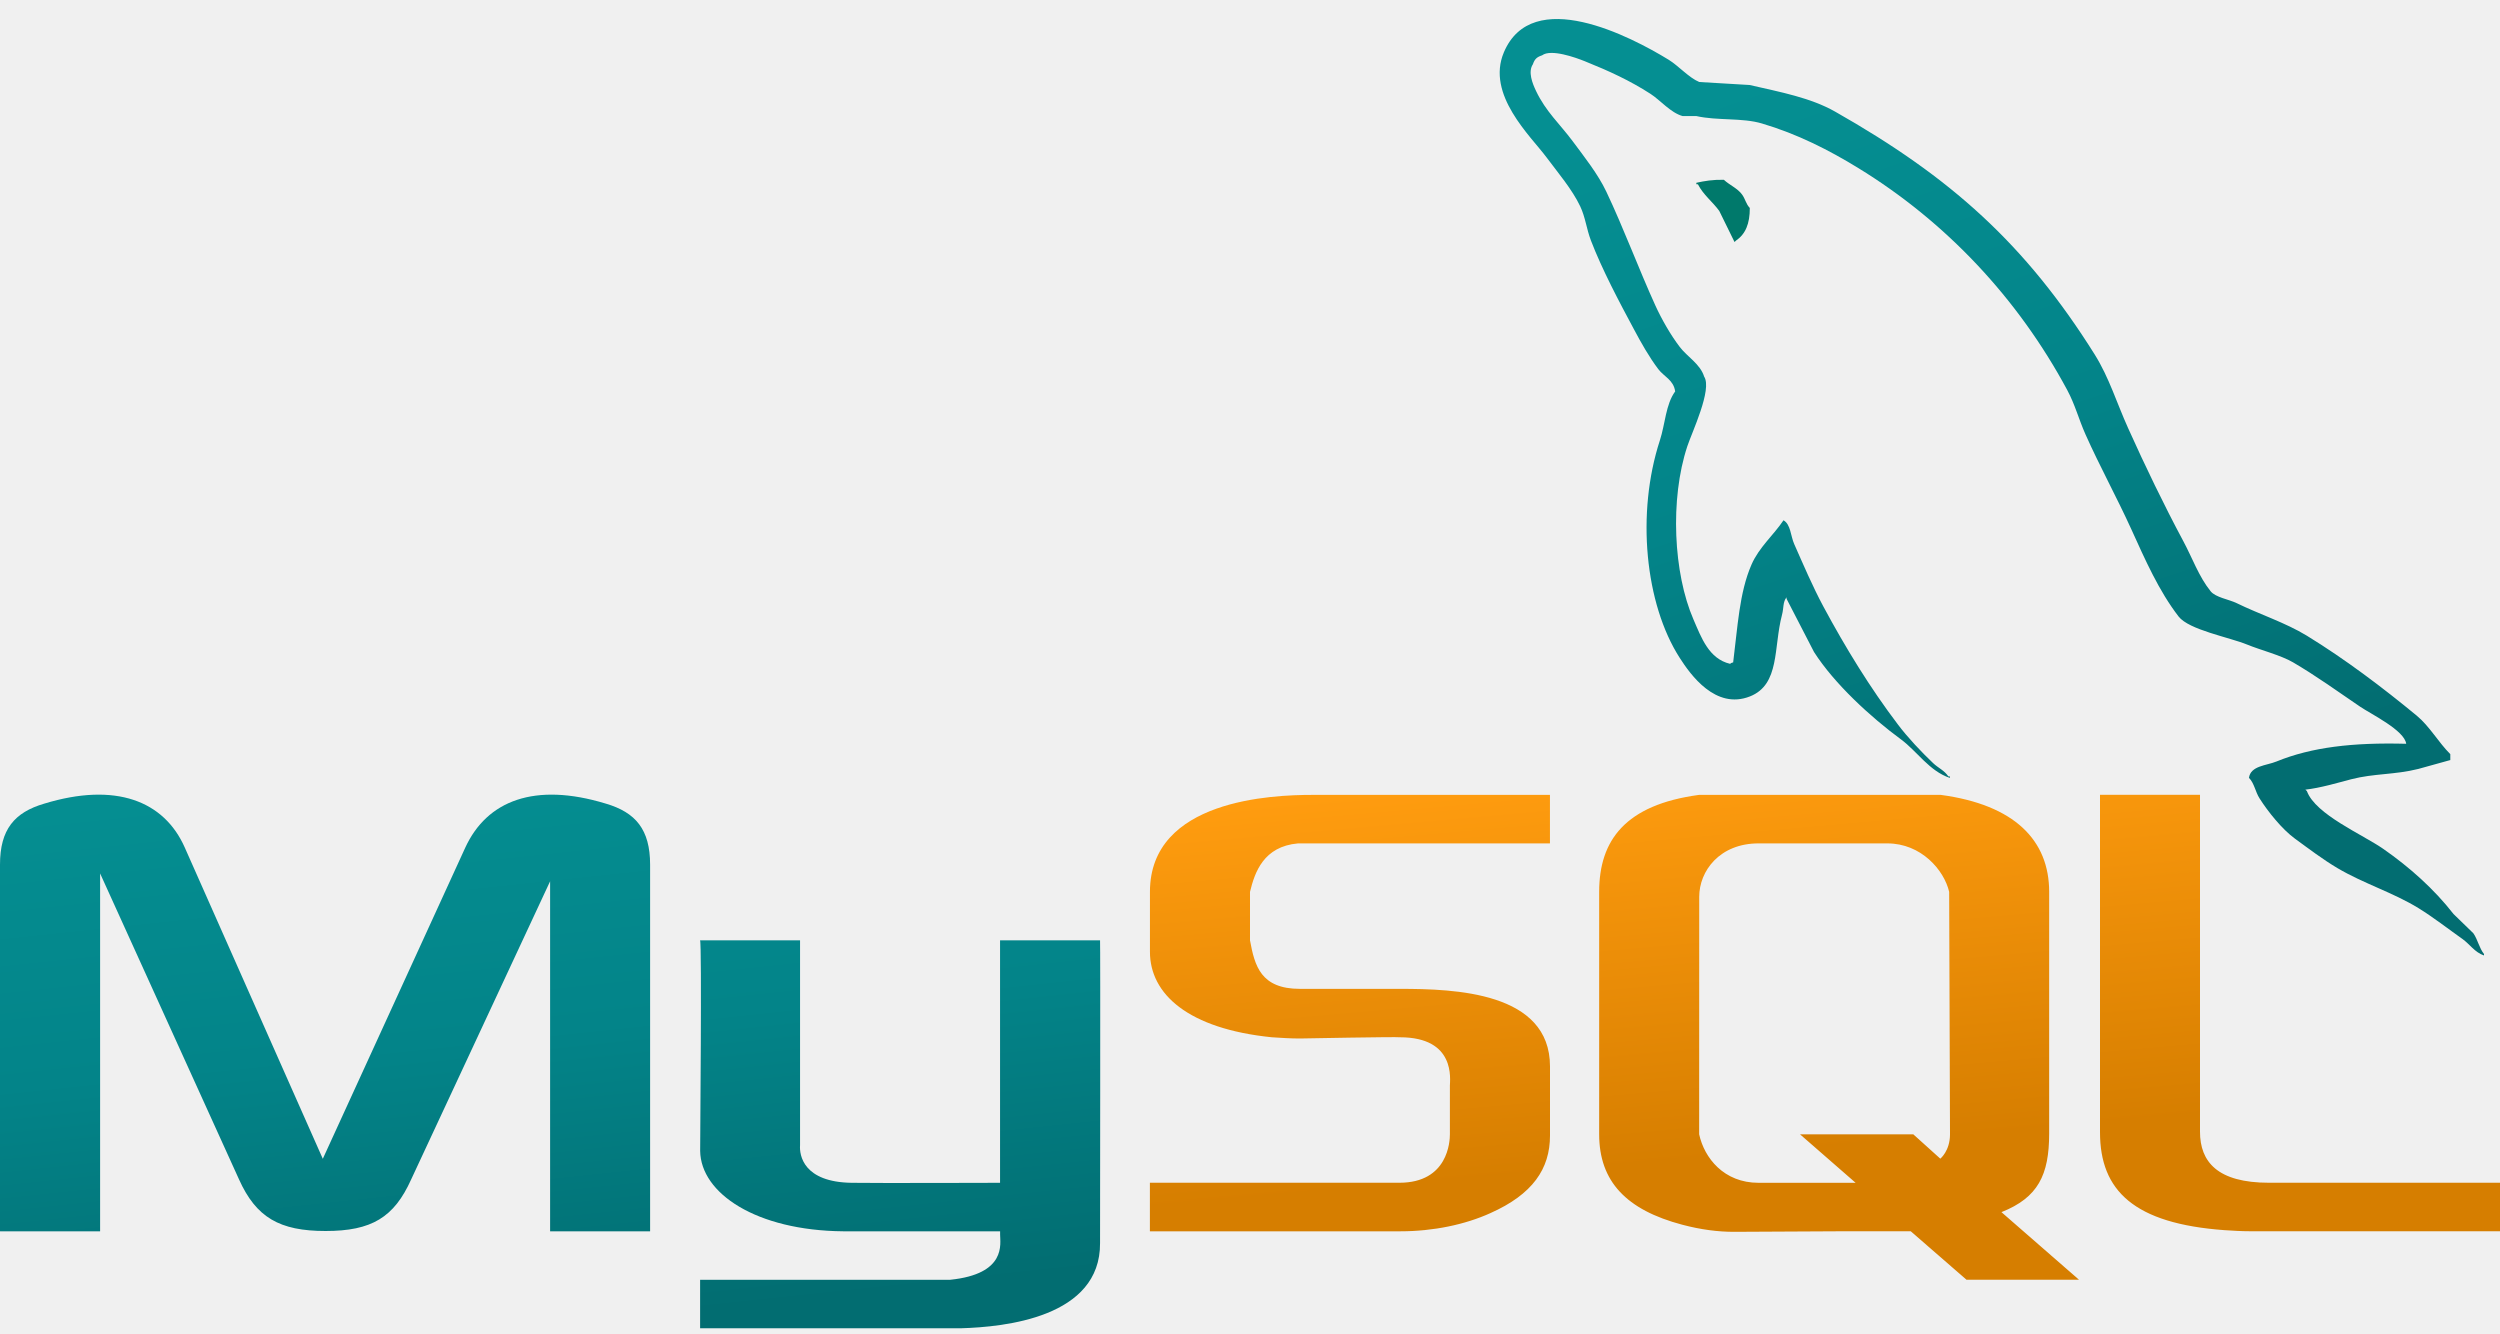
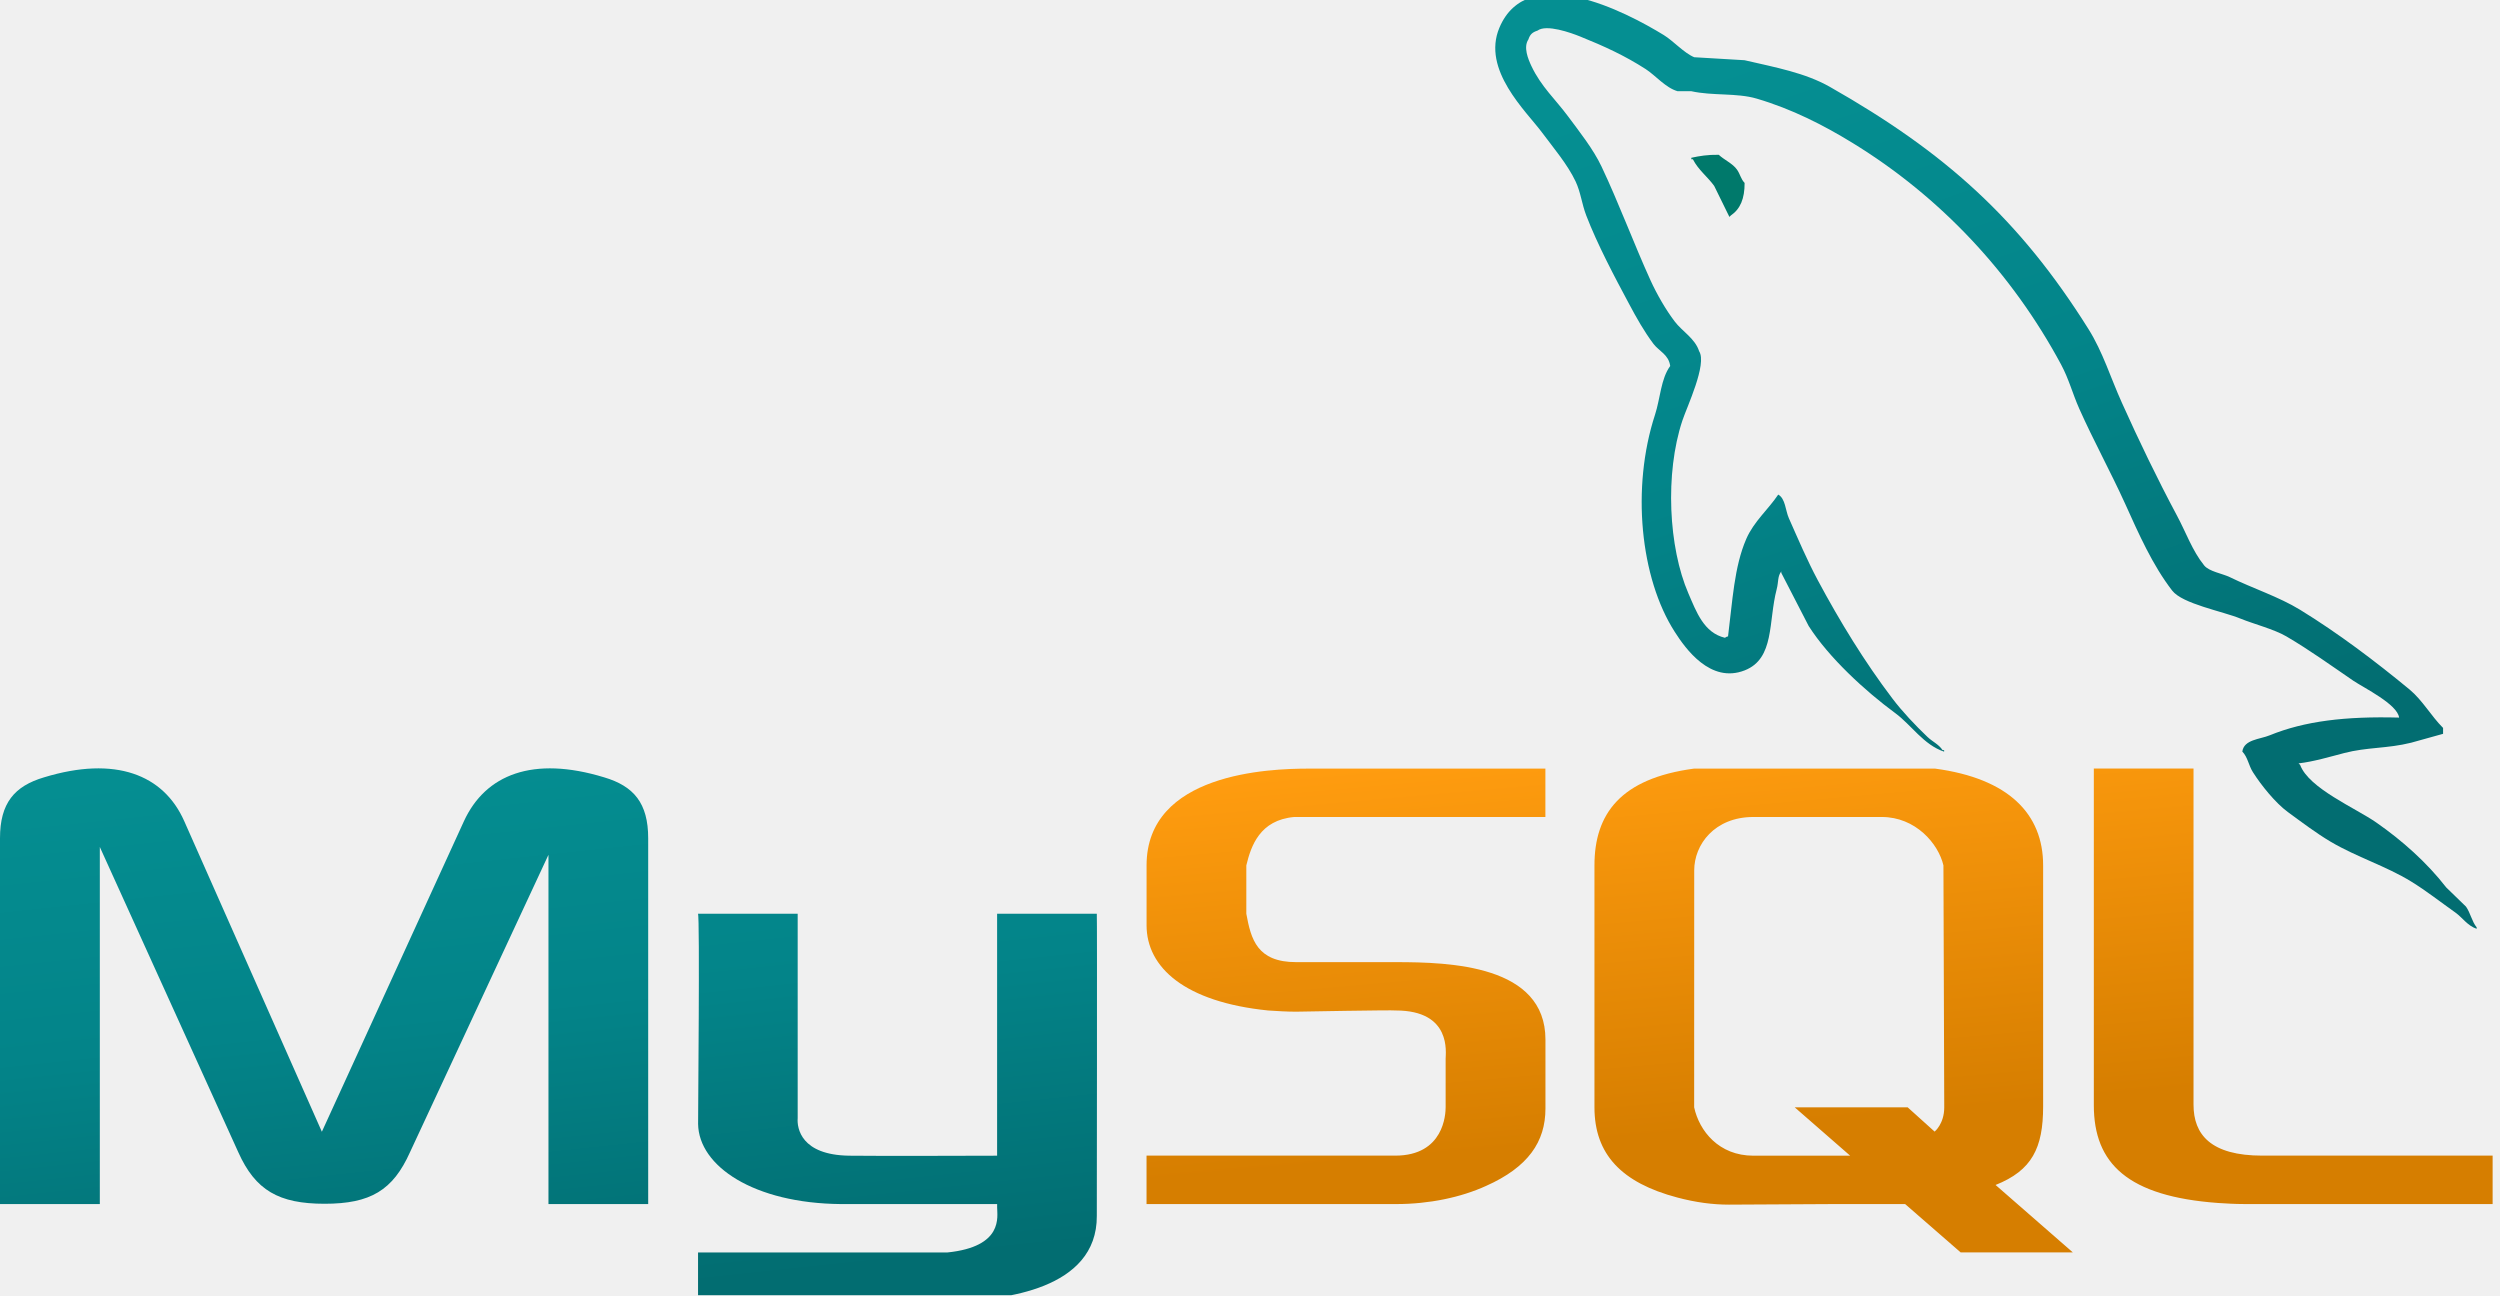
- <svg xmlns="http://www.w3.org/2000/svg" width="90" height="48" viewBox="0 0 90 48" fill="none">
-   <path d="M0.004 44.327H3.604V31.444L8.604 42.457C9.221 43.83 10.065 44.316 11.721 44.316C13.376 44.316 14.186 43.83 14.803 42.457L19.804 31.726V44.327H23.404V31.129C23.404 29.862 22.884 29.247 21.812 28.931C19.249 28.149 17.527 28.823 16.749 30.516L11.621 41.717L6.654 30.516C5.908 28.825 4.157 28.149 1.592 28.931C0.519 29.247 0 29.86 0 31.127V44.325L0.004 44.327ZM25.202 33.853H28.802V41.226C28.774 41.59 28.922 42.556 30.658 42.581C31.543 42.596 35.947 42.581 36.002 42.581V33.853H39.602C39.617 33.853 39.602 44.705 39.602 44.75C39.621 47.427 36.174 47.772 34.59 47.818H25.204V46.072C25.223 46.072 34.179 46.074 34.206 46.072C36.246 45.863 36.004 44.774 36.004 44.443V44.327H30.356C27.225 44.299 25.228 42.961 25.206 41.435C25.202 41.294 25.273 33.919 25.202 33.853Z" fill="url(#paint0_linear_280_3081)" />
-   <path d="M41.402 44.327H50.415C51.596 44.327 52.744 44.086 53.655 43.672C55.174 42.995 55.8 42.081 55.8 40.879V38.391C55.8 35.708 52.369 35.599 50.4 35.599H46.8C45.384 35.599 45.169 34.769 45 33.853V32.107C45.169 31.409 45.484 30.471 46.731 30.362C48.18 30.362 55.798 30.362 55.798 30.362V28.616H47.237C45.821 28.616 41.398 28.78 41.398 32.107V34.266C41.398 35.793 42.782 37.037 45.786 37.342C46.123 37.364 46.461 37.386 46.796 37.386C46.796 37.386 50.295 37.32 50.396 37.342C52.421 37.342 52.196 38.87 52.196 39.088V40.833C52.196 41.074 52.14 42.579 50.376 42.579C50.241 42.579 41.396 42.579 41.396 42.579V44.327H41.402ZM75.6 40.761C75.6 42.868 76.828 44.05 80.085 44.286C80.389 44.306 80.694 44.325 81 44.325H90V42.579H81.684C79.826 42.579 79.2 41.823 79.2 40.741V28.614H75.6V40.761ZM57.57 40.835V32.107C57.57 30.253 58.508 28.973 61.163 28.616H62.422H68.886H69.87C72.525 28.973 73.77 30.251 73.77 32.107V40.803C73.77 42.306 73.367 43.114 72.052 43.637L74.843 46.07H70.793L68.786 44.325H66.429L62.424 44.346C61.845 44.346 61.234 44.268 60.562 44.09C58.549 43.557 57.57 42.532 57.57 40.835ZM61.17 40.835C61.354 41.684 62.057 42.581 63.307 42.581H66.802L64.8 40.835H68.878L69.851 41.712C69.851 41.712 70.2 41.435 70.2 40.835C70.2 40.235 70.17 32.107 70.17 32.107C69.986 31.318 69.161 30.362 67.942 30.362H63.309C61.905 30.362 61.172 31.358 61.172 32.285L61.17 40.835Z" fill="url(#paint1_linear_280_3081)" />
-   <path d="M86.623 26.776C84.69 26.725 83.214 26.9 81.953 27.414C81.594 27.562 81.022 27.565 80.963 28.002C81.159 28.202 81.189 28.502 81.347 28.747C81.647 29.22 82.157 29.855 82.611 30.186C83.108 30.549 83.619 30.938 84.15 31.253C85.095 31.811 86.151 32.131 87.062 32.691C87.598 33.02 88.131 33.438 88.656 33.809C88.914 33.995 89.087 34.28 89.424 34.397C89.424 34.379 89.424 34.362 89.424 34.344C89.248 34.126 89.201 33.826 89.04 33.597C88.802 33.366 88.564 33.135 88.326 32.904C87.628 32.006 86.739 31.215 85.798 30.56C85.046 30.036 83.364 29.329 83.049 28.482C83.031 28.464 83.014 28.447 82.993 28.427C83.526 28.369 84.15 28.182 84.641 28.054C85.468 27.84 86.205 27.896 87.058 27.682C87.442 27.574 87.827 27.469 88.211 27.362C88.211 27.291 88.211 27.22 88.211 27.149C87.78 26.72 87.471 26.152 87.002 25.763C85.77 24.747 84.427 23.732 83.046 22.885C82.279 22.416 81.33 22.11 80.518 21.712C80.244 21.578 79.764 21.509 79.584 21.287C79.157 20.759 78.926 20.088 78.596 19.476C77.906 18.188 77.228 16.781 76.618 15.426C76.2 14.502 75.928 13.59 75.409 12.761C72.913 8.782 70.226 6.38 66.067 4.02C65.183 3.518 64.116 3.32 62.989 3.06C62.383 3.025 61.779 2.989 61.174 2.952C60.804 2.801 60.422 2.365 60.073 2.152C58.695 1.307 55.159 -0.53 54.139 1.885C53.494 3.409 55.102 4.896 55.678 5.669C56.081 6.211 56.599 6.818 56.888 7.429C57.077 7.829 57.111 8.231 57.272 8.655C57.671 9.698 58.303 10.888 58.821 11.853C59.081 12.342 59.37 12.855 59.7 13.291C59.903 13.559 60.249 13.677 60.306 14.091C59.966 14.552 59.947 15.266 59.756 15.852C58.898 18.479 59.222 21.743 60.471 23.685C60.853 24.281 61.757 25.561 62.998 25.071C64.084 24.641 63.842 23.312 64.151 22.139C64.221 21.874 64.177 21.679 64.316 21.501C64.316 21.519 64.316 21.536 64.316 21.556C64.646 22.194 64.974 22.836 65.306 23.474C66.039 24.618 67.339 25.812 68.438 26.62C69.007 27.038 69.457 27.762 70.196 28.005C70.196 27.987 70.196 27.971 70.196 27.951C70.177 27.951 70.161 27.951 70.14 27.951C69.998 27.734 69.772 27.645 69.591 27.471C69.161 27.062 68.681 26.554 68.327 26.085C67.326 24.767 66.441 23.323 65.634 21.821C65.25 21.103 64.914 20.314 64.59 19.583C64.464 19.301 64.466 18.875 64.206 18.73C63.849 19.265 63.328 19.697 63.053 20.328C62.614 21.337 62.556 22.57 62.394 23.845C62.297 23.878 62.34 23.856 62.284 23.898C61.519 23.718 61.249 22.956 60.964 22.299C60.244 20.641 60.111 17.972 60.744 16.064C60.907 15.57 61.648 14.015 61.35 13.559C61.208 13.102 60.735 12.839 60.472 12.491C60.144 12.062 59.82 11.495 59.593 10.998C59.004 9.706 58.446 8.202 57.825 6.895C57.529 6.269 57.028 5.638 56.616 5.083C56.16 4.469 55.648 4.016 55.296 3.272C55.17 3.009 54.999 2.585 55.185 2.312C55.245 2.129 55.328 2.052 55.515 1.992C55.834 1.752 56.721 2.071 57.054 2.205C57.936 2.56 58.671 2.898 59.417 3.378C59.775 3.609 60.137 4.054 60.57 4.178C60.735 4.178 60.9 4.178 61.065 4.178C61.839 4.351 62.706 4.232 63.428 4.445C64.706 4.822 65.85 5.407 66.889 6.044C70.058 7.984 72.647 10.744 74.419 14.039C74.704 14.57 74.828 15.075 75.077 15.637C75.583 16.772 76.222 17.939 76.725 19.048C77.228 20.156 77.719 21.272 78.429 22.194C78.804 22.678 80.248 22.938 80.903 23.207C81.362 23.396 82.116 23.59 82.551 23.845C83.383 24.332 84.189 24.912 84.968 25.443C85.365 25.711 86.563 26.294 86.623 26.776Z" fill="url(#paint2_linear_280_3081)" />
-   <path d="M62.059 6.472C61.656 6.465 61.371 6.514 61.069 6.58C61.069 6.598 61.069 6.614 61.069 6.634C61.088 6.634 61.105 6.634 61.125 6.634C61.318 7.016 61.656 7.265 61.894 7.594C62.078 7.967 62.26 8.34 62.443 8.713C62.462 8.694 62.479 8.678 62.498 8.66C62.837 8.427 62.995 8.056 62.993 7.487C62.856 7.347 62.835 7.172 62.717 7.007C62.559 6.783 62.256 6.658 62.059 6.472Z" fill="#00796B" />
+ <svg xmlns="http://www.w3.org/2000/svg" width="83" height="43" viewBox="0 0 83 43" fill="none">
+   <g clip-path="url(#clip0_1083_4230)">
+     <path d="M0.003 39.975H3.314V28.12L7.912 38.255C8.479 39.519 9.255 39.965 10.777 39.965C12.299 39.965 13.044 39.519 13.611 38.255L18.209 28.379V39.975H21.52V27.83C21.52 26.664 21.042 26.099 20.056 25.807C17.699 25.088 16.116 25.709 15.401 27.267L10.686 37.574L6.119 27.267C5.433 25.71 3.822 25.088 1.464 25.807C0.478 26.099 0 26.662 0 27.829V39.974L0.003 39.975ZM23.173 30.337H26.483V37.123C26.457 37.457 26.594 38.346 28.19 38.369C29.004 38.383 33.054 38.369 33.104 38.369V30.337H36.414C36.428 30.337 36.414 40.324 36.414 40.365C36.431 42.829 33.262 43.147 31.805 43.188H23.175V41.582C23.192 41.582 31.428 41.584 31.452 41.582C33.328 41.389 33.105 40.387 33.105 40.083V39.975H27.913C25.033 39.95 23.197 38.719 23.177 37.315C23.173 37.184 23.239 30.397 23.173 30.337Z" fill="url(#paint0_linear_1083_4230)" />
+     <path d="M38.07 39.975H46.357C47.443 39.975 48.498 39.755 49.336 39.373C50.733 38.751 51.309 37.909 51.309 36.803V34.514C51.309 32.044 48.154 31.943 46.343 31.943H43.033C41.731 31.943 41.533 31.18 41.378 30.337V28.731C41.533 28.088 41.823 27.225 42.969 27.124C44.302 27.124 51.307 27.124 51.307 27.124V25.518H43.435C42.133 25.518 38.066 25.668 38.066 28.731V30.717C38.066 32.123 39.339 33.267 42.1 33.548C42.411 33.568 42.721 33.588 43.03 33.588C43.03 33.588 46.247 33.528 46.34 33.548C48.202 33.548 47.995 34.954 47.995 35.155V36.761C47.995 36.982 47.943 38.367 46.321 38.367C46.197 38.367 38.065 38.367 38.065 38.367V39.975H38.07ZM69.515 36.694C69.515 38.633 70.644 39.721 73.639 39.939C73.918 39.957 74.199 39.974 74.48 39.974H82.755V38.367H75.109C73.401 38.367 72.825 37.671 72.825 36.676V25.516H69.515V36.694ZM52.936 36.763V28.731C52.936 27.024 53.798 25.846 56.239 25.518H57.398H63.341H64.246C66.687 25.846 67.832 27.022 67.832 28.731V36.733C67.832 38.116 67.461 38.859 66.253 39.341L68.818 41.58H65.094L63.249 39.974H61.082L57.4 39.994C56.867 39.994 56.305 39.922 55.688 39.758C53.836 39.268 52.936 38.324 52.936 36.763ZM56.246 36.763C56.415 37.544 57.062 38.369 58.212 38.369H61.425L59.584 36.763H63.334L64.229 37.569C64.229 37.569 64.549 37.315 64.549 36.763C64.549 36.211 64.522 28.731 64.522 28.731C64.353 28.004 63.594 27.124 62.474 27.124H58.214C56.922 27.124 56.248 28.041 56.248 28.895L56.246 36.763Z" fill="url(#paint1_linear_1083_4230)" />
+     <path d="M79.65 23.824C77.872 23.777 76.516 23.938 75.355 24.412C75.026 24.547 74.5 24.55 74.445 24.952C74.626 25.136 74.653 25.412 74.798 25.638C75.074 26.073 75.543 26.657 75.96 26.962C76.417 27.296 76.888 27.654 77.376 27.944C78.245 28.458 79.215 28.752 80.053 29.268C80.546 29.57 81.036 29.955 81.519 30.297C81.757 30.467 81.915 30.73 82.225 30.837C82.225 30.82 82.225 30.805 82.225 30.789C82.064 30.588 82.02 30.312 81.872 30.101C81.653 29.889 81.434 29.676 81.215 29.463C80.574 28.637 79.757 27.909 78.891 27.306C78.2 26.825 76.653 26.174 76.364 25.394C76.347 25.377 76.331 25.362 76.312 25.344C76.802 25.29 77.376 25.118 77.828 25.001C78.588 24.803 79.265 24.855 80.05 24.658C80.403 24.559 80.757 24.462 81.11 24.363C81.11 24.298 81.11 24.233 81.11 24.167C80.713 23.772 80.429 23.25 79.998 22.892C78.865 21.957 77.631 21.023 76.36 20.243C75.655 19.812 74.783 19.53 74.036 19.164C73.784 19.04 73.343 18.977 73.178 18.772C72.785 18.287 72.573 17.67 72.269 17.106C71.635 15.921 71.01 14.626 70.45 13.379C70.066 12.529 69.816 11.689 69.338 10.926C67.043 7.265 64.573 5.054 60.749 2.882C59.935 2.42 58.954 2.238 57.918 1.999C57.361 1.967 56.806 1.933 56.249 1.9C55.91 1.761 55.558 1.36 55.237 1.164C53.97 0.386 50.718 -1.304 49.781 0.918C49.187 2.32 50.667 3.689 51.196 4.4C51.567 4.899 52.042 5.458 52.308 6.02C52.482 6.388 52.513 6.758 52.661 7.148C53.029 8.108 53.61 9.203 54.086 10.091C54.325 10.541 54.591 11.013 54.894 11.415C55.08 11.661 55.399 11.769 55.451 12.151C55.139 12.574 55.122 13.232 54.946 13.771C54.156 16.189 54.454 19.192 55.603 20.98C55.954 21.528 56.785 22.706 57.927 22.255C58.925 21.86 58.703 20.637 58.987 19.557C59.051 19.313 59.011 19.134 59.139 18.97C59.139 18.987 59.139 19.002 59.139 19.02C59.442 19.607 59.744 20.198 60.049 20.785C60.723 21.838 61.918 22.937 62.928 23.68C63.452 24.065 63.866 24.731 64.545 24.955C64.545 24.939 64.545 24.924 64.545 24.905C64.528 24.905 64.513 24.905 64.494 24.905C64.363 24.706 64.156 24.624 63.989 24.463C63.594 24.087 63.152 23.62 62.826 23.188C61.906 21.975 61.092 20.647 60.351 19.264C59.997 18.603 59.689 17.877 59.39 17.204C59.275 16.945 59.277 16.553 59.037 16.42C58.709 16.912 58.23 17.31 57.977 17.89C57.573 18.819 57.52 19.954 57.371 21.127C57.282 21.157 57.322 21.137 57.27 21.175C56.566 21.01 56.318 20.308 56.056 19.704C55.394 18.178 55.272 15.722 55.854 13.966C56.004 13.511 56.685 12.081 56.411 11.661C56.28 11.241 55.846 10.998 55.604 10.678C55.303 10.284 55.004 9.761 54.796 9.305C54.254 8.115 53.741 6.731 53.17 5.528C52.898 4.952 52.437 4.372 52.058 3.861C51.639 3.296 51.168 2.879 50.844 2.195C50.729 1.952 50.572 1.562 50.742 1.311C50.798 1.142 50.874 1.072 51.046 1.016C51.339 0.796 52.154 1.088 52.461 1.212C53.272 1.539 53.947 1.85 54.634 2.292C54.963 2.504 55.296 2.914 55.694 3.028C55.846 3.028 55.998 3.028 56.149 3.028C56.861 3.187 57.658 3.078 58.322 3.274C59.497 3.62 60.549 4.159 61.504 4.745C64.418 6.53 66.799 9.07 68.428 12.102C68.69 12.591 68.804 13.056 69.033 13.573C69.499 14.617 70.086 15.692 70.549 16.712C71.01 17.732 71.462 18.759 72.116 19.607C72.46 20.052 73.788 20.292 74.39 20.54C74.812 20.713 75.505 20.892 75.905 21.127C76.671 21.575 77.412 22.109 78.127 22.598C78.493 22.844 79.595 23.381 79.65 23.824Z" fill="url(#paint2_linear_1083_4230)" />
+     <path d="M57.063 5.139C56.692 5.133 56.43 5.178 56.152 5.238C56.152 5.255 56.152 5.27 56.152 5.288C56.17 5.288 56.185 5.288 56.204 5.288C56.382 5.64 56.692 5.869 56.911 6.172C57.08 6.515 57.247 6.858 57.416 7.201C57.433 7.184 57.449 7.169 57.466 7.152C57.778 6.938 57.923 6.597 57.921 6.073C57.795 5.944 57.776 5.784 57.668 5.631C57.523 5.425 57.244 5.31 57.063 5.139Z" fill="#00796B" />
+   </g>
  <defs>
-     <linearGradient id="paint0_linear_280_3081" x1="18.375" y1="26.498" x2="20.636" y2="47.72" gradientUnits="userSpaceOnUse">
+     <linearGradient id="paint0_linear_1083_4230" x1="16.896" y1="23.568" x2="18.978" y2="43.098" gradientUnits="userSpaceOnUse">
      <stop stop-color="#058F92" />
      <stop offset="0.5" stop-color="#038489" />
      <stop offset="1" stop-color="#026D71" />
    </linearGradient>
-     <linearGradient id="paint1_linear_280_3081" x1="64.17" y1="27.24" x2="65.717" y2="44.655" gradientUnits="userSpaceOnUse">
+     <linearGradient id="paint1_linear_1083_4230" x1="59.005" y1="24.251" x2="60.43" y2="40.278" gradientUnits="userSpaceOnUse">
      <stop stop-color="#FF9C0F" />
      <stop offset="0.813" stop-color="#D67E00" />
    </linearGradient>
-     <linearGradient id="paint2_linear_280_3081" x1="65.679" y1="1.914" x2="75.134" y2="29.434" gradientUnits="userSpaceOnUse">
+     <linearGradient id="paint2_linear_1083_4230" x1="60.392" y1="0.945" x2="69.099" y2="26.265" gradientUnits="userSpaceOnUse">
      <stop stop-color="#058F92" />
      <stop offset="0.5" stop-color="#038489" />
      <stop offset="1" stop-color="#026D71" />
    </linearGradient>
+     <clipPath id="clip0_1083_4230">
+       <rect width="82.755" height="43" fill="white" />
+     </clipPath>
  </defs>
</svg>
